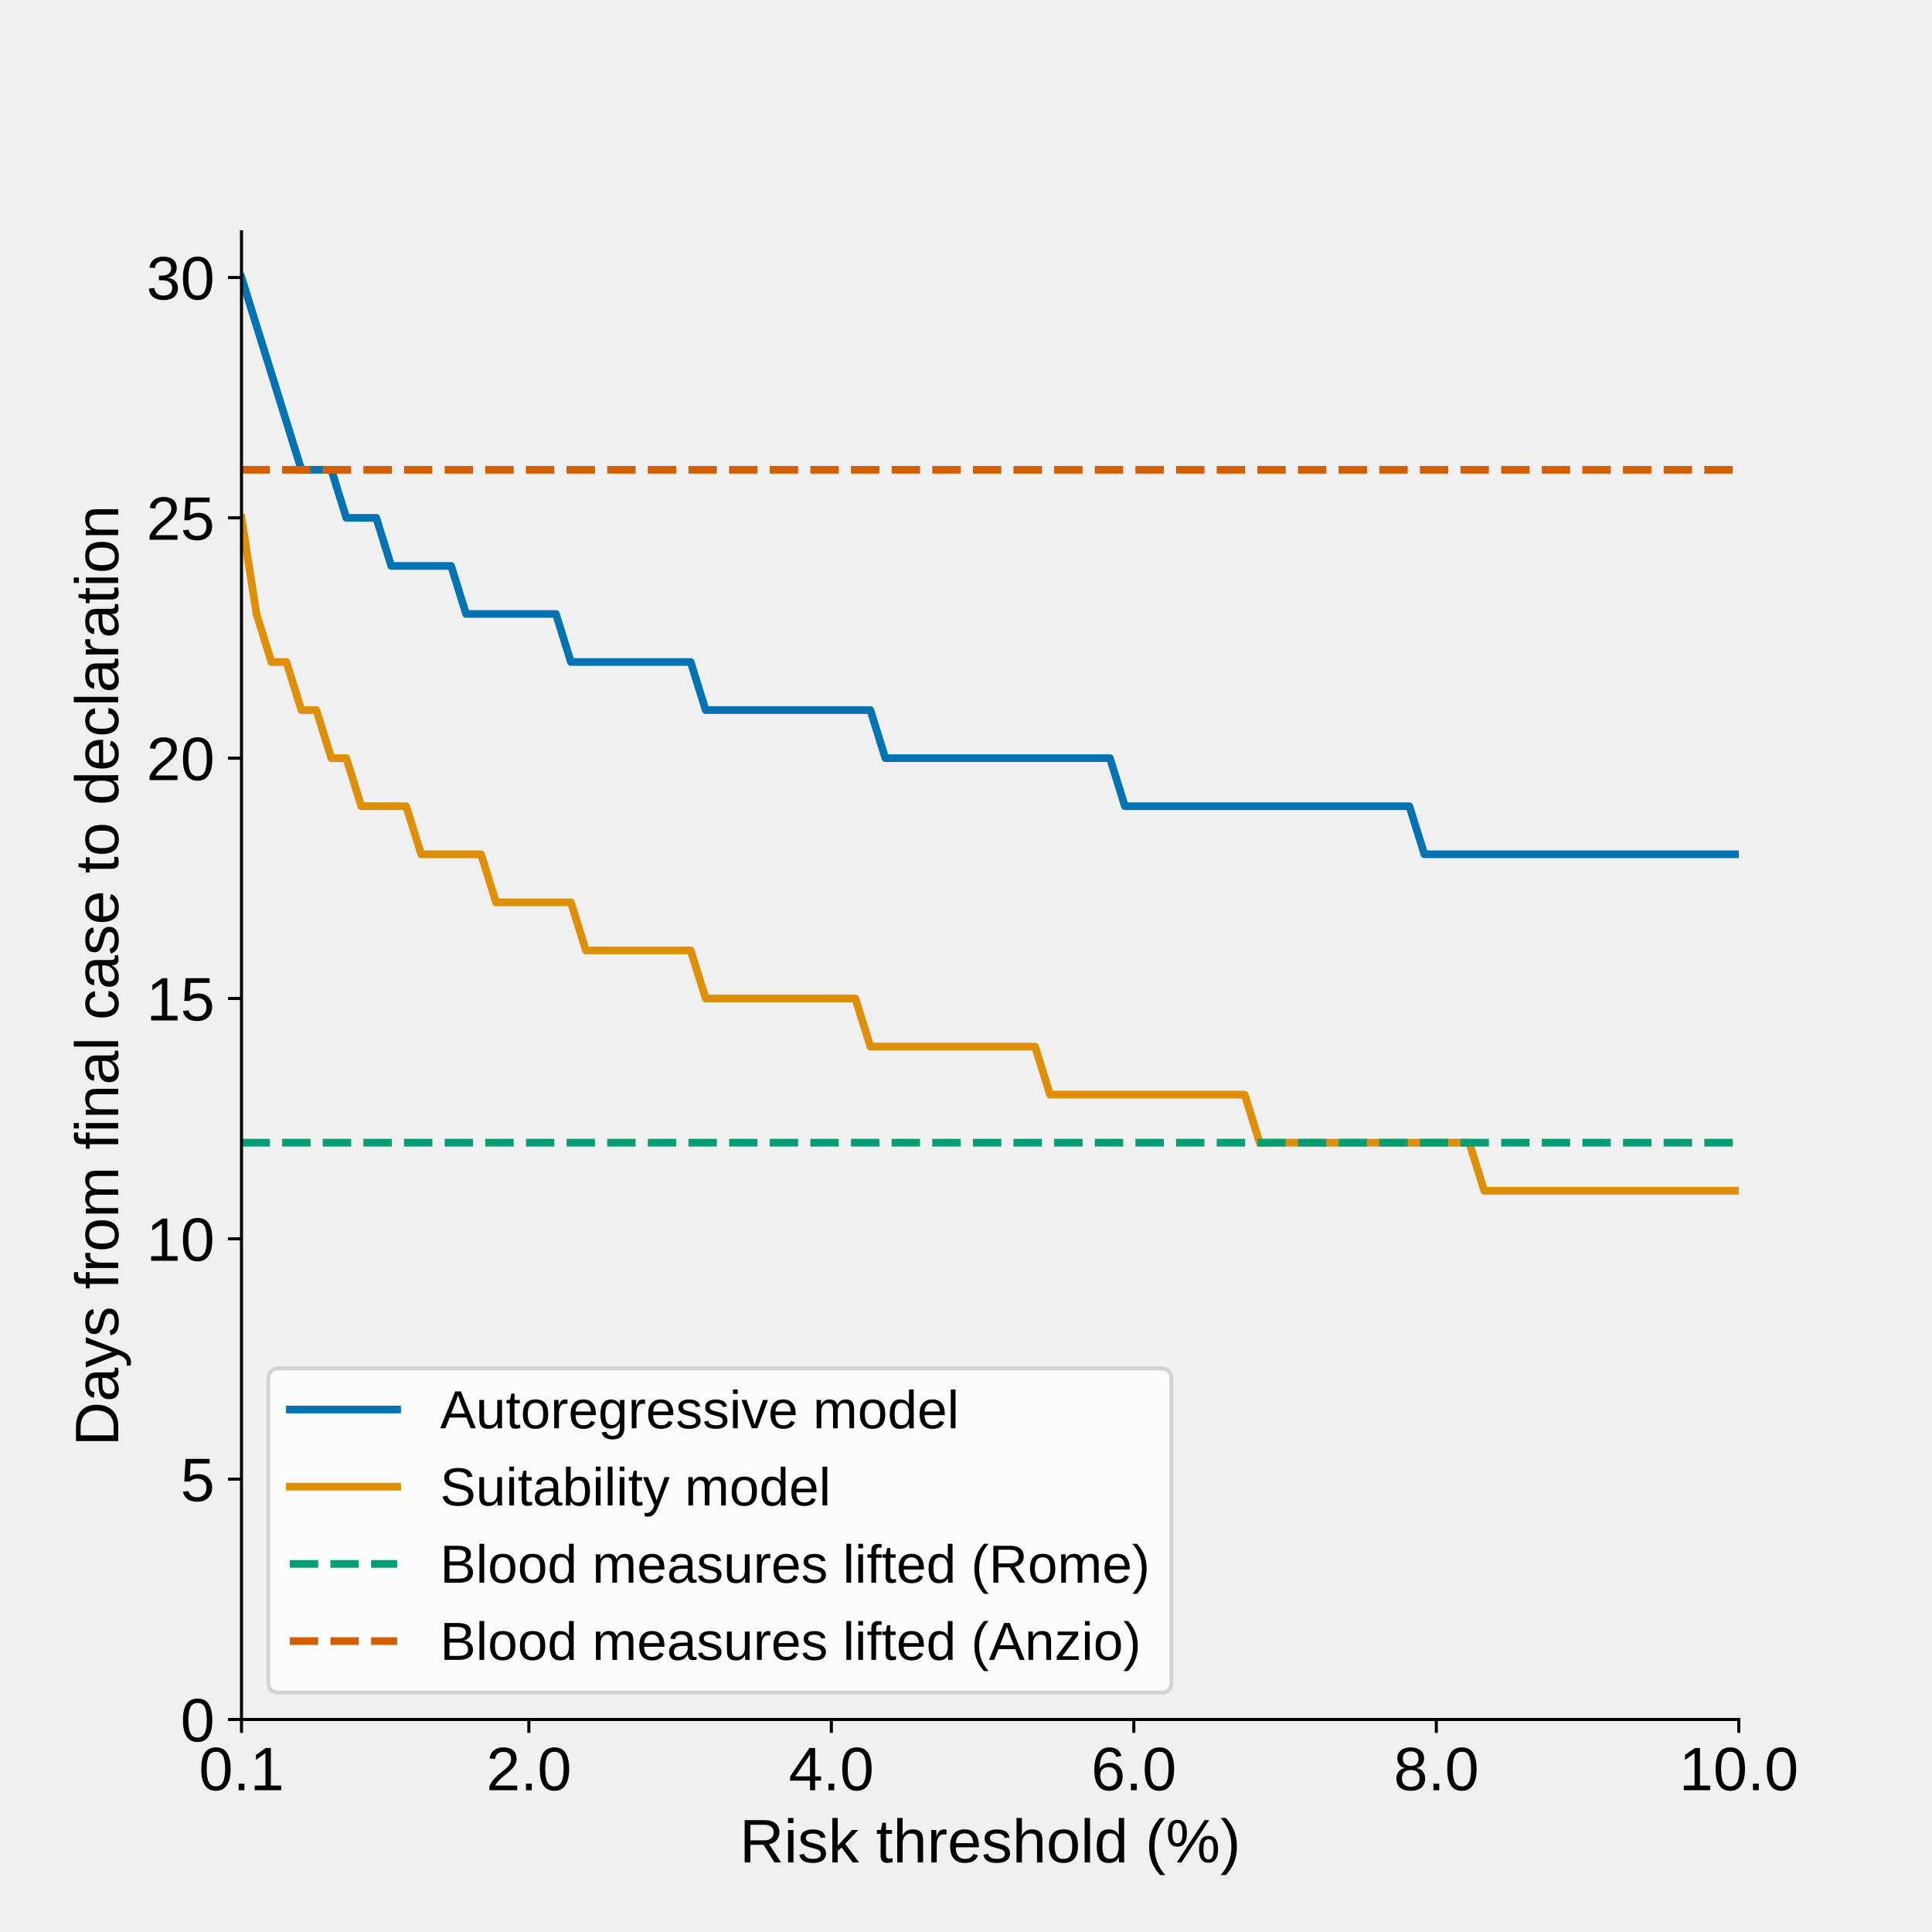
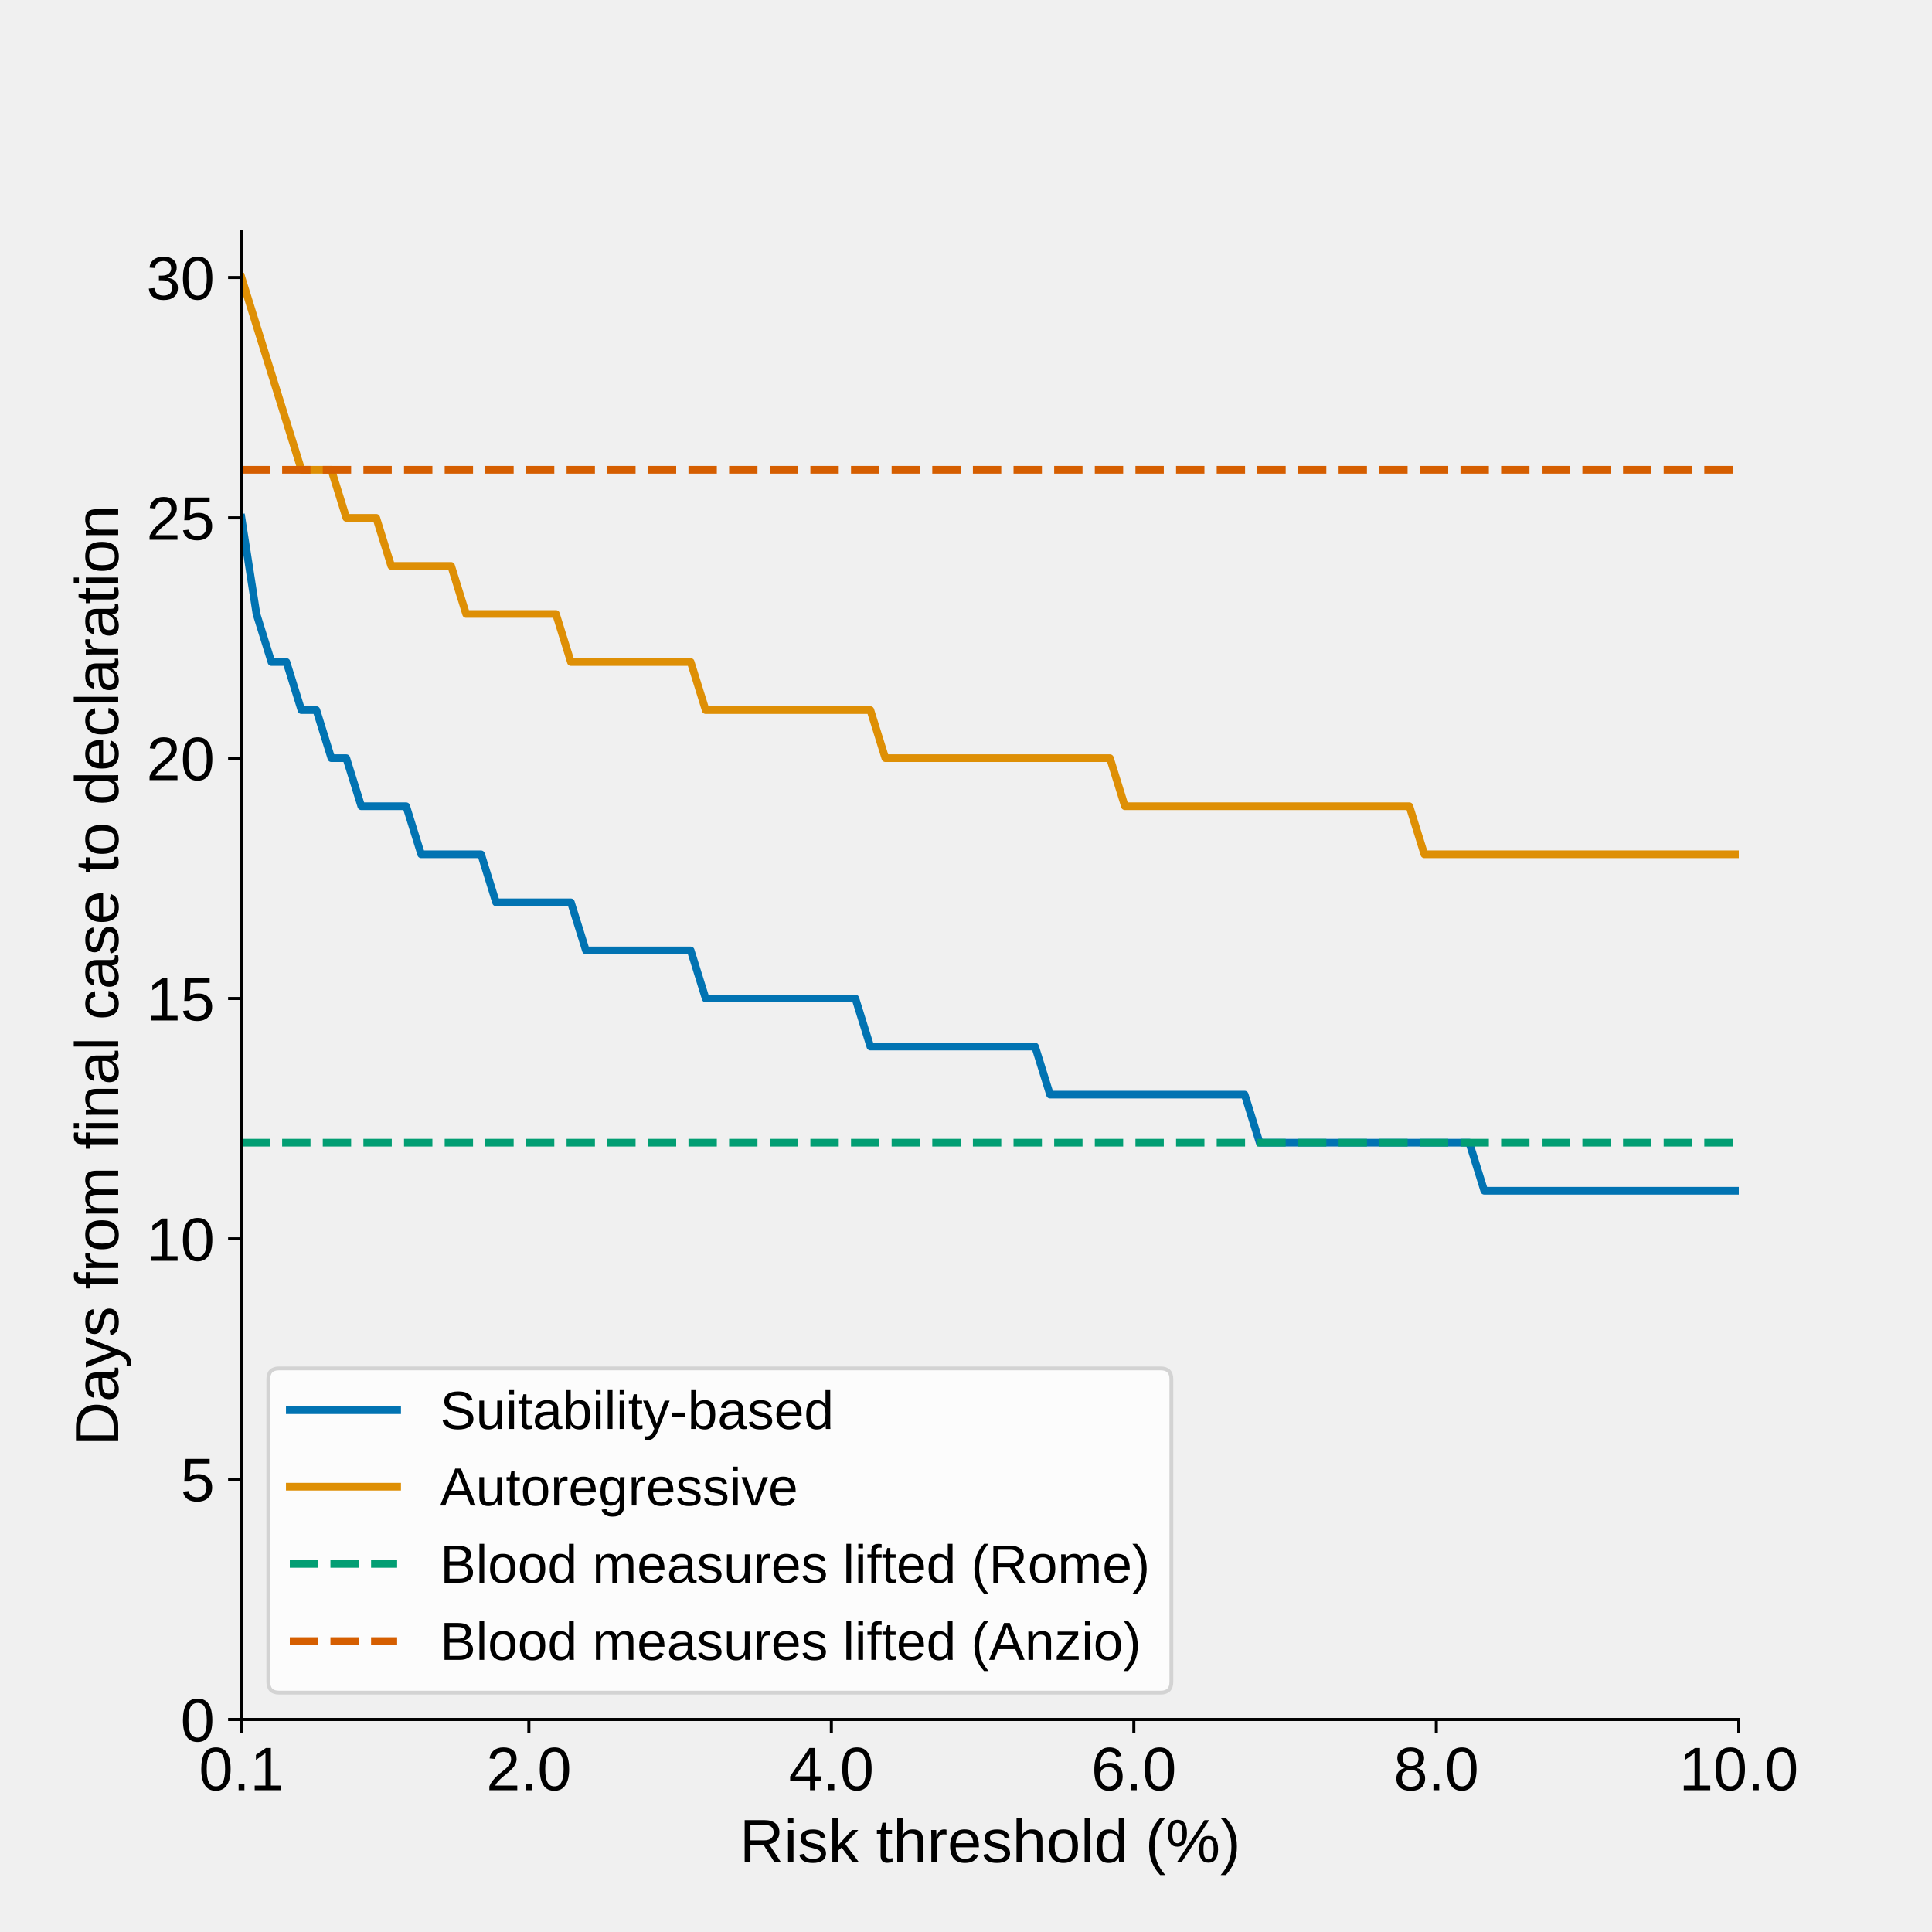
<svg xmlns="http://www.w3.org/2000/svg" xmlns:xlink="http://www.w3.org/1999/xlink" width="504pt" height="504pt" viewBox="0 0 504 504" version="1.1">
  <defs>
    <style type="text/css">*{stroke-linejoin: round; stroke-linecap: butt}</style>
  </defs>
  <g id="figure_1">
    <g id="patch_1">
      <path d="M 0 504  L 504 504  L 504 0  L 0 0  L 0 504  z " style="fill: none" />
    </g>
    <g id="axes_1">
      <g id="patch_2">
        <path d="M 63 448.56  L 453.6 448.56  L 453.6 60.48  L 63 60.48  L 63 448.56  z " style="fill: none" />
      </g>
      <g id="matplotlib.axis_1">
        <g id="xtick_1">
          <g id="line2d_1">
            <defs>
-               <path id="mda63746908" d="M 0 0  L 0 3.5  " style="stroke: #000000; stroke-width: 0.8" />
+               <path id="m77138c306a" d="M 0 0  L 0 3.5  " style="stroke: #000000; stroke-width: 0.8" />
            </defs>
            <g>
-               <use xlink:href="#mda63746908" x="63" y="448.56" style="stroke: #000000; stroke-width: 0.8" />
+               <use xlink:href="#m77138c306a" x="63" y="448.56" style="stroke: #000000; stroke-width: 0.8" />
            </g>
          </g>
          <g id="text_1">
            <text style="font-size: 16px; font-family: 'Arial', sans-serif; text-anchor: middle" x="63" y="467.012" transform="rotate(-0 63 467.0125)">0.1</text>
          </g>
        </g>
        <g id="xtick_2">
          <g id="line2d_2">
            <g>
-               <use xlink:href="#mda63746908" x="137.964" y="448.56" style="stroke: #000000; stroke-width: 0.8" />
+               <use xlink:href="#m77138c306a" x="137.964" y="448.56" style="stroke: #000000; stroke-width: 0.8" />
            </g>
          </g>
          <g id="text_2">
            <text style="font-size: 16px; font-family: 'Arial', sans-serif; text-anchor: middle" x="137.964" y="467.012" transform="rotate(-0 137.9636 467.0125)">2.0</text>
          </g>
        </g>
        <g id="xtick_3">
          <g id="line2d_3">
            <g>
-               <use xlink:href="#mda63746908" x="216.873" y="448.56" style="stroke: #000000; stroke-width: 0.8" />
+               <use xlink:href="#m77138c306a" x="216.873" y="448.56" style="stroke: #000000; stroke-width: 0.8" />
            </g>
          </g>
          <g id="text_3">
            <text style="font-size: 16px; font-family: 'Arial', sans-serif; text-anchor: middle" x="216.873" y="467.012" transform="rotate(-0 216.8727 467.0125)">4.0</text>
          </g>
        </g>
        <g id="xtick_4">
          <g id="line2d_4">
            <g>
-               <use xlink:href="#mda63746908" x="295.782" y="448.56" style="stroke: #000000; stroke-width: 0.8" />
+               <use xlink:href="#m77138c306a" x="295.782" y="448.56" style="stroke: #000000; stroke-width: 0.8" />
            </g>
          </g>
          <g id="text_4">
            <text style="font-size: 16px; font-family: 'Arial', sans-serif; text-anchor: middle" x="295.782" y="467.012" transform="rotate(-0 295.7818 467.0125)">6.0</text>
          </g>
        </g>
        <g id="xtick_5">
          <g id="line2d_5">
            <g>
-               <use xlink:href="#mda63746908" x="374.691" y="448.56" style="stroke: #000000; stroke-width: 0.8" />
+               <use xlink:href="#m77138c306a" x="374.691" y="448.56" style="stroke: #000000; stroke-width: 0.8" />
            </g>
          </g>
          <g id="text_5">
            <text style="font-size: 16px; font-family: 'Arial', sans-serif; text-anchor: middle" x="374.691" y="467.012" transform="rotate(-0 374.6909 467.0125)">8.0</text>
          </g>
        </g>
        <g id="xtick_6">
          <g id="line2d_6">
            <g>
-               <use xlink:href="#mda63746908" x="453.6" y="448.56" style="stroke: #000000; stroke-width: 0.8" />
+               <use xlink:href="#m77138c306a" x="453.6" y="448.56" style="stroke: #000000; stroke-width: 0.8" />
            </g>
          </g>
          <g id="text_6">
            <text style="font-size: 16px; font-family: 'Arial', sans-serif; text-anchor: middle" x="453.6" y="467.012" transform="rotate(-0 453.6 467.0125)">10.0</text>
          </g>
        </g>
        <g id="text_7">
          <text style="font-size: 16px; font-family: 'Arial', sans-serif; text-anchor: middle" x="258.3" y="485.84" transform="rotate(-0 258.3 485.84)">Risk threshold (%)</text>
        </g>
      </g>
      <g id="matplotlib.axis_2">
        <g id="ytick_1">
          <g id="line2d_7">
            <defs>
-               <path id="ma8439143ee" d="M 0 0  L -3.5 0  " style="stroke: #000000; stroke-width: 0.8" />
+               <path id="md135d90246" d="M 0 0  L -3.5 0  " style="stroke: #000000; stroke-width: 0.8" />
            </defs>
            <g>
-               <use xlink:href="#ma8439143ee" x="63" y="448.56" style="stroke: #000000; stroke-width: 0.8" />
+               <use xlink:href="#md135d90246" x="63" y="448.56" style="stroke: #000000; stroke-width: 0.8" />
            </g>
          </g>
          <g id="text_8">
            <text style="font-size: 16px; font-family: 'Arial', sans-serif; text-anchor: end" x="56" y="454.286" transform="rotate(-0 56 454.2862)">0</text>
          </g>
        </g>
        <g id="ytick_2">
          <g id="line2d_8">
            <g>
-               <use xlink:href="#ma8439143ee" x="63" y="385.865" style="stroke: #000000; stroke-width: 0.8" />
+               <use xlink:href="#md135d90246" x="63" y="385.865" style="stroke: #000000; stroke-width: 0.8" />
            </g>
          </g>
          <g id="text_9">
            <text style="font-size: 16px; font-family: 'Arial', sans-serif; text-anchor: end" x="56" y="391.592" transform="rotate(-0 56 391.5916)">5</text>
          </g>
        </g>
        <g id="ytick_3">
          <g id="line2d_9">
            <g>
-               <use xlink:href="#ma8439143ee" x="63" y="323.171" style="stroke: #000000; stroke-width: 0.8" />
+               <use xlink:href="#md135d90246" x="63" y="323.171" style="stroke: #000000; stroke-width: 0.8" />
            </g>
          </g>
          <g id="text_10">
            <text style="font-size: 16px; font-family: 'Arial', sans-serif; text-anchor: end" x="56" y="328.897" transform="rotate(-0 56 328.8969)">10</text>
          </g>
        </g>
        <g id="ytick_4">
          <g id="line2d_10">
            <g>
-               <use xlink:href="#ma8439143ee" x="63" y="260.476" style="stroke: #000000; stroke-width: 0.8" />
+               <use xlink:href="#md135d90246" x="63" y="260.476" style="stroke: #000000; stroke-width: 0.8" />
            </g>
          </g>
          <g id="text_11">
            <text style="font-size: 16px; font-family: 'Arial', sans-serif; text-anchor: end" x="56" y="266.202" transform="rotate(-0 56 266.2022)">15</text>
          </g>
        </g>
        <g id="ytick_5">
          <g id="line2d_11">
            <g>
-               <use xlink:href="#ma8439143ee" x="63" y="197.781" style="stroke: #000000; stroke-width: 0.8" />
+               <use xlink:href="#md135d90246" x="63" y="197.781" style="stroke: #000000; stroke-width: 0.8" />
            </g>
          </g>
          <g id="text_12">
            <text style="font-size: 16px; font-family: 'Arial', sans-serif; text-anchor: end" x="56" y="203.508" transform="rotate(-0 56 203.5076)">20</text>
          </g>
        </g>
        <g id="ytick_6">
          <g id="line2d_12">
            <g>
-               <use xlink:href="#ma8439143ee" x="63" y="135.087" style="stroke: #000000; stroke-width: 0.8" />
+               <use xlink:href="#md135d90246" x="63" y="135.087" style="stroke: #000000; stroke-width: 0.8" />
            </g>
          </g>
          <g id="text_13">
            <text style="font-size: 16px; font-family: 'Arial', sans-serif; text-anchor: end" x="56" y="140.813" transform="rotate(-0 56 140.8129)">25</text>
          </g>
        </g>
        <g id="ytick_7">
          <g id="line2d_13">
            <g>
-               <use xlink:href="#ma8439143ee" x="63" y="72.392" style="stroke: #000000; stroke-width: 0.8" />
+               <use xlink:href="#md135d90246" x="63" y="72.392" style="stroke: #000000; stroke-width: 0.8" />
            </g>
          </g>
          <g id="text_14">
            <text style="font-size: 16px; font-family: 'Arial', sans-serif; text-anchor: end" x="56" y="78.118" transform="rotate(-0 56 78.11824)">30</text>
          </g>
        </g>
        <g id="text_15">
          <text style="font-size: 16px; font-family: 'Arial', sans-serif; text-anchor: middle" x="30.837" y="254.52" transform="rotate(-90 30.8375 254.52)">Days from final case to declaration</text>
        </g>
      </g>
      <g id="line2d_14">
-         <path d="M 63 72.392  L 66.906 84.931  L 70.812 97.47  L 74.718 110.009  L 78.624 122.548  L 82.53 122.548  L 86.436 122.548  L 90.342 135.087  L 94.248 135.087  L 98.154 135.087  L 102.06 147.626  L 105.966 147.626  L 109.872 147.626  L 113.778 147.626  L 117.684 147.626  L 121.59 160.165  L 125.496 160.165  L 129.402 160.165  L 133.308 160.165  L 137.214 160.165  L 141.12 160.165  L 145.026 160.165  L 148.932 172.703  L 152.838 172.703  L 156.744 172.703  L 160.65 172.703  L 164.556 172.703  L 168.462 172.703  L 172.368 172.703  L 176.274 172.703  L 180.18 172.703  L 184.086 185.242  L 187.992 185.242  L 191.898 185.242  L 195.804 185.242  L 199.71 185.242  L 203.616 185.242  L 207.522 185.242  L 211.428 185.242  L 215.334 185.242  L 219.24 185.242  L 223.146 185.242  L 227.052 185.242  L 230.958 197.781  L 234.864 197.781  L 238.77 197.781  L 242.676 197.781  L 246.582 197.781  L 250.488 197.781  L 254.394 197.781  L 258.3 197.781  L 262.206 197.781  L 266.112 197.781  L 270.018 197.781  L 273.924 197.781  L 277.83 197.781  L 281.736 197.781  L 285.642 197.781  L 289.548 197.781  L 293.454 210.32  L 297.36 210.32  L 301.266 210.32  L 305.172 210.32  L 309.078 210.32  L 312.984 210.32  L 316.89 210.32  L 320.796 210.32  L 324.702 210.32  L 328.608 210.32  L 332.514 210.32  L 336.42 210.32  L 340.326 210.32  L 344.232 210.32  L 348.138 210.32  L 352.044 210.32  L 355.95 210.32  L 359.856 210.32  L 363.762 210.32  L 367.668 210.32  L 371.574 222.859  L 375.48 222.859  L 379.386 222.859  L 383.292 222.859  L 387.198 222.859  L 391.104 222.859  L 395.01 222.859  L 398.916 222.859  L 402.822 222.859  L 406.728 222.859  L 410.634 222.859  L 414.54 222.859  L 418.446 222.859  L 422.352 222.859  L 426.258 222.859  L 430.164 222.859  L 434.07 222.859  L 437.976 222.859  L 441.882 222.859  L 445.788 222.859  L 449.694 222.859  L 453.6 222.859  " clip-path="url(#pba95c9e64b)" style="fill: none; stroke: #0173b2; stroke-width: 2; stroke-linecap: square" />
+         <path d="M 63 135.087  L 66.906 160.165  L 70.812 172.703  L 74.718 172.703  L 78.624 185.242  L 82.53 185.242  L 86.436 197.781  L 90.342 197.781  L 94.248 210.32  L 98.154 210.32  L 102.06 210.32  L 105.966 210.32  L 109.872 222.859  L 113.778 222.859  L 117.684 222.859  L 121.59 222.859  L 125.496 222.859  L 129.402 235.398  L 133.308 235.398  L 137.214 235.398  L 141.12 235.398  L 145.026 235.398  L 148.932 235.398  L 152.838 247.937  L 156.744 247.937  L 160.65 247.937  L 164.556 247.937  L 168.462 247.937  L 172.368 247.937  L 176.274 247.937  L 180.18 247.937  L 184.086 260.476  L 187.992 260.476  L 191.898 260.476  L 195.804 260.476  L 199.71 260.476  L 203.616 260.476  L 207.522 260.476  L 211.428 260.476  L 215.334 260.476  L 219.24 260.476  L 223.146 260.476  L 227.052 273.015  L 230.958 273.015  L 234.864 273.015  L 238.77 273.015  L 242.676 273.015  L 246.582 273.015  L 250.488 273.015  L 254.394 273.015  L 258.3 273.015  L 262.206 273.015  L 266.112 273.015  L 270.018 273.015  L 273.924 285.554  L 277.83 285.554  L 281.736 285.554  L 285.642 285.554  L 289.548 285.554  L 293.454 285.554  L 297.36 285.554  L 301.266 285.554  L 305.172 285.554  L 309.078 285.554  L 312.984 285.554  L 316.89 285.554  L 320.796 285.554  L 324.702 285.554  L 328.608 298.093  L 332.514 298.093  L 336.42 298.093  L 340.326 298.093  L 344.232 298.093  L 348.138 298.093  L 352.044 298.093  L 355.95 298.093  L 359.856 298.093  L 363.762 298.093  L 367.668 298.093  L 371.574 298.093  L 375.48 298.093  L 379.386 298.093  L 383.292 298.093  L 387.198 310.632  L 391.104 310.632  L 395.01 310.632  L 398.916 310.632  L 402.822 310.632  L 406.728 310.632  L 410.634 310.632  L 414.54 310.632  L 418.446 310.632  L 422.352 310.632  L 426.258 310.632  L 430.164 310.632  L 434.07 310.632  L 437.976 310.632  L 441.882 310.632  L 445.788 310.632  L 449.694 310.632  L 453.6 310.632  " clip-path="url(#pca0433ed07)" style="fill: none; stroke: #0173b2; stroke-width: 2; stroke-linecap: square" />
      </g>
      <g id="line2d_15">
-         <path d="M 63 135.087  L 66.906 160.165  L 70.812 172.703  L 74.718 172.703  L 78.624 185.242  L 82.53 185.242  L 86.436 197.781  L 90.342 197.781  L 94.248 210.32  L 98.154 210.32  L 102.06 210.32  L 105.966 210.32  L 109.872 222.859  L 113.778 222.859  L 117.684 222.859  L 121.59 222.859  L 125.496 222.859  L 129.402 235.398  L 133.308 235.398  L 137.214 235.398  L 141.12 235.398  L 145.026 235.398  L 148.932 235.398  L 152.838 247.937  L 156.744 247.937  L 160.65 247.937  L 164.556 247.937  L 168.462 247.937  L 172.368 247.937  L 176.274 247.937  L 180.18 247.937  L 184.086 260.476  L 187.992 260.476  L 191.898 260.476  L 195.804 260.476  L 199.71 260.476  L 203.616 260.476  L 207.522 260.476  L 211.428 260.476  L 215.334 260.476  L 219.24 260.476  L 223.146 260.476  L 227.052 273.015  L 230.958 273.015  L 234.864 273.015  L 238.77 273.015  L 242.676 273.015  L 246.582 273.015  L 250.488 273.015  L 254.394 273.015  L 258.3 273.015  L 262.206 273.015  L 266.112 273.015  L 270.018 273.015  L 273.924 285.554  L 277.83 285.554  L 281.736 285.554  L 285.642 285.554  L 289.548 285.554  L 293.454 285.554  L 297.36 285.554  L 301.266 285.554  L 305.172 285.554  L 309.078 285.554  L 312.984 285.554  L 316.89 285.554  L 320.796 285.554  L 324.702 285.554  L 328.608 298.093  L 332.514 298.093  L 336.42 298.093  L 340.326 298.093  L 344.232 298.093  L 348.138 298.093  L 352.044 298.093  L 355.95 298.093  L 359.856 298.093  L 363.762 298.093  L 367.668 298.093  L 371.574 298.093  L 375.48 298.093  L 379.386 298.093  L 383.292 298.093  L 387.198 310.632  L 391.104 310.632  L 395.01 310.632  L 398.916 310.632  L 402.822 310.632  L 406.728 310.632  L 410.634 310.632  L 414.54 310.632  L 418.446 310.632  L 422.352 310.632  L 426.258 310.632  L 430.164 310.632  L 434.07 310.632  L 437.976 310.632  L 441.882 310.632  L 445.788 310.632  L 449.694 310.632  L 453.6 310.632  " clip-path="url(#pba95c9e64b)" style="fill: none; stroke: #de8f05; stroke-width: 2; stroke-linecap: square" />
+         <path d="M 63 72.392  L 66.906 84.931  L 70.812 97.47  L 74.718 110.009  L 78.624 122.548  L 82.53 122.548  L 86.436 122.548  L 90.342 135.087  L 94.248 135.087  L 98.154 135.087  L 102.06 147.626  L 105.966 147.626  L 109.872 147.626  L 113.778 147.626  L 117.684 147.626  L 121.59 160.165  L 125.496 160.165  L 129.402 160.165  L 133.308 160.165  L 137.214 160.165  L 141.12 160.165  L 145.026 160.165  L 148.932 172.703  L 152.838 172.703  L 156.744 172.703  L 160.65 172.703  L 164.556 172.703  L 168.462 172.703  L 172.368 172.703  L 176.274 172.703  L 180.18 172.703  L 184.086 185.242  L 187.992 185.242  L 191.898 185.242  L 195.804 185.242  L 199.71 185.242  L 203.616 185.242  L 207.522 185.242  L 211.428 185.242  L 215.334 185.242  L 219.24 185.242  L 223.146 185.242  L 227.052 185.242  L 230.958 197.781  L 234.864 197.781  L 238.77 197.781  L 242.676 197.781  L 246.582 197.781  L 250.488 197.781  L 254.394 197.781  L 258.3 197.781  L 262.206 197.781  L 266.112 197.781  L 270.018 197.781  L 273.924 197.781  L 277.83 197.781  L 281.736 197.781  L 285.642 197.781  L 289.548 197.781  L 293.454 210.32  L 297.36 210.32  L 301.266 210.32  L 305.172 210.32  L 309.078 210.32  L 312.984 210.32  L 316.89 210.32  L 320.796 210.32  L 324.702 210.32  L 328.608 210.32  L 332.514 210.32  L 336.42 210.32  L 340.326 210.32  L 344.232 210.32  L 348.138 210.32  L 352.044 210.32  L 355.95 210.32  L 359.856 210.32  L 363.762 210.32  L 367.668 210.32  L 371.574 222.859  L 375.48 222.859  L 379.386 222.859  L 383.292 222.859  L 387.198 222.859  L 391.104 222.859  L 395.01 222.859  L 398.916 222.859  L 402.822 222.859  L 406.728 222.859  L 410.634 222.859  L 414.54 222.859  L 418.446 222.859  L 422.352 222.859  L 426.258 222.859  L 430.164 222.859  L 434.07 222.859  L 437.976 222.859  L 441.882 222.859  L 445.788 222.859  L 449.694 222.859  L 453.6 222.859  " clip-path="url(#pca0433ed07)" style="fill: none; stroke: #de8f05; stroke-width: 2; stroke-linecap: square" />
      </g>
      <g id="line2d_16">
-         <path d="M 63 298.093  L 453.6 298.093  " clip-path="url(#pba95c9e64b)" style="fill: none; stroke-dasharray: 7.4,3.2; stroke-dashoffset: 0; stroke: #029e73; stroke-width: 2" />
+         <path d="M 63 298.093  L 453.6 298.093  " clip-path="url(#pca0433ed07)" style="fill: none; stroke-dasharray: 7.4,3.2; stroke-dashoffset: 0; stroke: #029e73; stroke-width: 2" />
      </g>
      <g id="line2d_17">
-         <path d="M 63 122.548  L 453.6 122.548  " clip-path="url(#pba95c9e64b)" style="fill: none; stroke-dasharray: 7.4,3.2; stroke-dashoffset: 0; stroke: #d55e00; stroke-width: 2" />
+         <path d="M 63 122.548  L 453.6 122.548  " clip-path="url(#pca0433ed07)" style="fill: none; stroke-dasharray: 7.4,3.2; stroke-dashoffset: 0; stroke: #d55e00; stroke-width: 2" />
      </g>
      <g id="patch_3">
        <path d="M 63 448.56  L 63 60.48  " style="fill: none; stroke: #000000; stroke-width: 0.8; stroke-linejoin: miter; stroke-linecap: square" />
      </g>
      <g id="patch_4">
        <path d="M 63 448.56  L 453.6 448.56  " style="fill: none; stroke: #000000; stroke-width: 0.8; stroke-linejoin: miter; stroke-linecap: square" />
      </g>
      <g id="legend_1">
        <g id="patch_5">
          <path d="M 72.8 441.56  L 302.774 441.56  Q 305.574 441.56 305.574 438.76  L 305.574 359.778  Q 305.574 356.978 302.774 356.978  L 72.8 356.978  Q 70 356.978 70 359.778  L 70 438.76  Q 70 441.56 72.8 441.56  z " style="fill: #ffffff; opacity: 0.8; stroke: #cccccc; stroke-linejoin: miter" />
        </g>
        <g id="line2d_18">
-           <path d="M 75.6 367.699  L 89.6 367.699  L 103.6 367.699  " style="fill: none; stroke: #0173b2; stroke-width: 2; stroke-linecap: square" />
+           <path d="M 75.6 367.87  L 89.6 367.87  L 103.6 367.87  " style="fill: none; stroke: #0173b2; stroke-width: 2; stroke-linecap: square" />
        </g>
        <g id="text_16">
-           <text style="font-size: 14px; font-family: 'Arial', sans-serif; text-anchor: start" x="114.8" y="372.599" transform="rotate(-0 114.8 372.5991)">Autoregressive model</text>
+           <text style="font-size: 14px; font-family: 'Arial', sans-serif; text-anchor: start" x="114.8" y="372.77" transform="rotate(-0 114.8 372.7697)">Suitability-based</text>
        </g>
        <g id="line2d_19">
          <path d="M 75.6 387.837  L 89.6 387.837  L 103.6 387.837  " style="fill: none; stroke: #de8f05; stroke-width: 2; stroke-linecap: square" />
        </g>
        <g id="text_17">
-           <text style="font-size: 14px; font-family: 'Arial', sans-serif; text-anchor: start" x="114.8" y="392.737" transform="rotate(-0 114.8 392.7372)">Suitability model</text>
+           <text style="font-size: 14px; font-family: 'Arial', sans-serif; text-anchor: start" x="114.8" y="392.737" transform="rotate(-0 114.8 392.7372)">Autoregressive</text>
        </g>
        <g id="line2d_20">
          <path d="M 75.6 407.975  L 89.6 407.975  L 103.6 407.975  " style="fill: none; stroke-dasharray: 7.4,3.2; stroke-dashoffset: 0; stroke: #029e73; stroke-width: 2" />
        </g>
        <g id="text_18">
          <text style="font-size: 14px; font-family: 'Arial', sans-serif; text-anchor: start" x="114.8" y="412.875" transform="rotate(-0 114.8 412.8753)">Blood measures lifted (Rome)</text>
        </g>
        <g id="line2d_21">
          <path d="M 75.6 428.113  L 89.6 428.113  L 103.6 428.113  " style="fill: none; stroke-dasharray: 7.4,3.2; stroke-dashoffset: 0; stroke: #d55e00; stroke-width: 2" />
        </g>
        <g id="text_19">
          <text style="font-size: 14px; font-family: 'Arial', sans-serif; text-anchor: start" x="114.8" y="433.013" transform="rotate(-0 114.8 433.0134)">Blood measures lifted (Anzio)</text>
        </g>
      </g>
    </g>
  </g>
  <defs>
-     <clipPath id="pba95c9e64b">
+     <clipPath id="pca0433ed07">
      <rect x="63" y="60.48" width="390.6" height="388.08" />
    </clipPath>
  </defs>
</svg>
